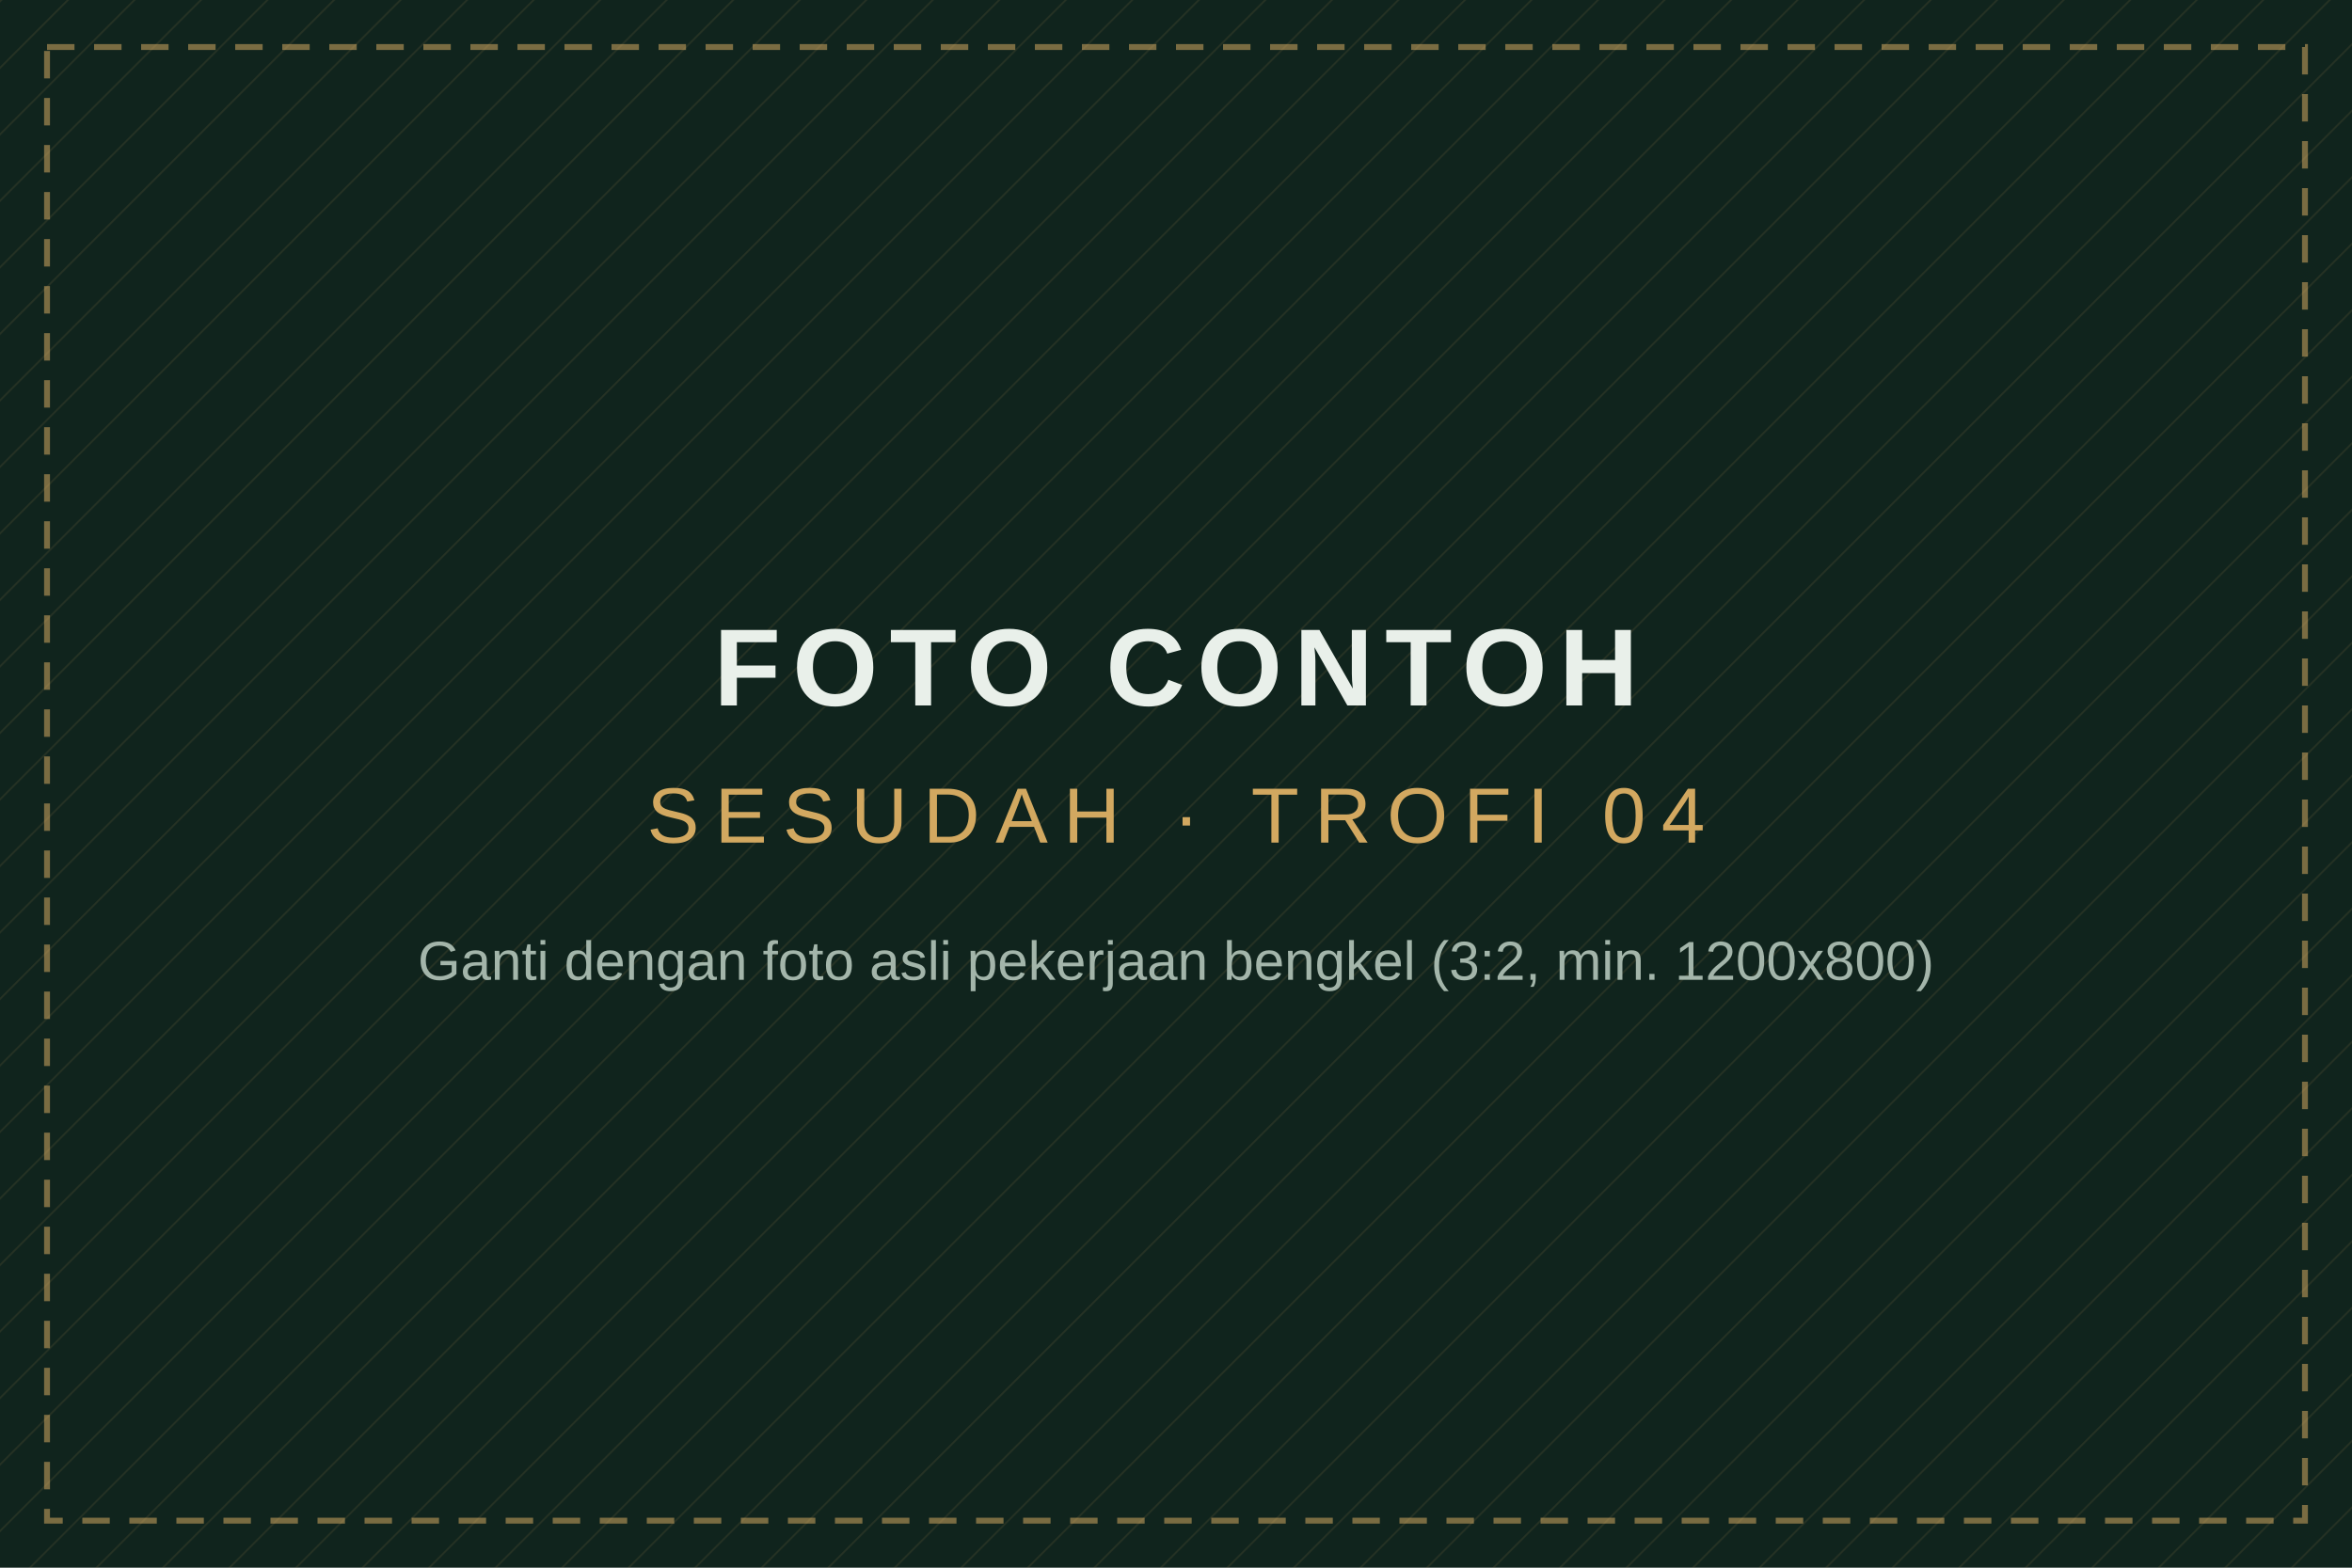
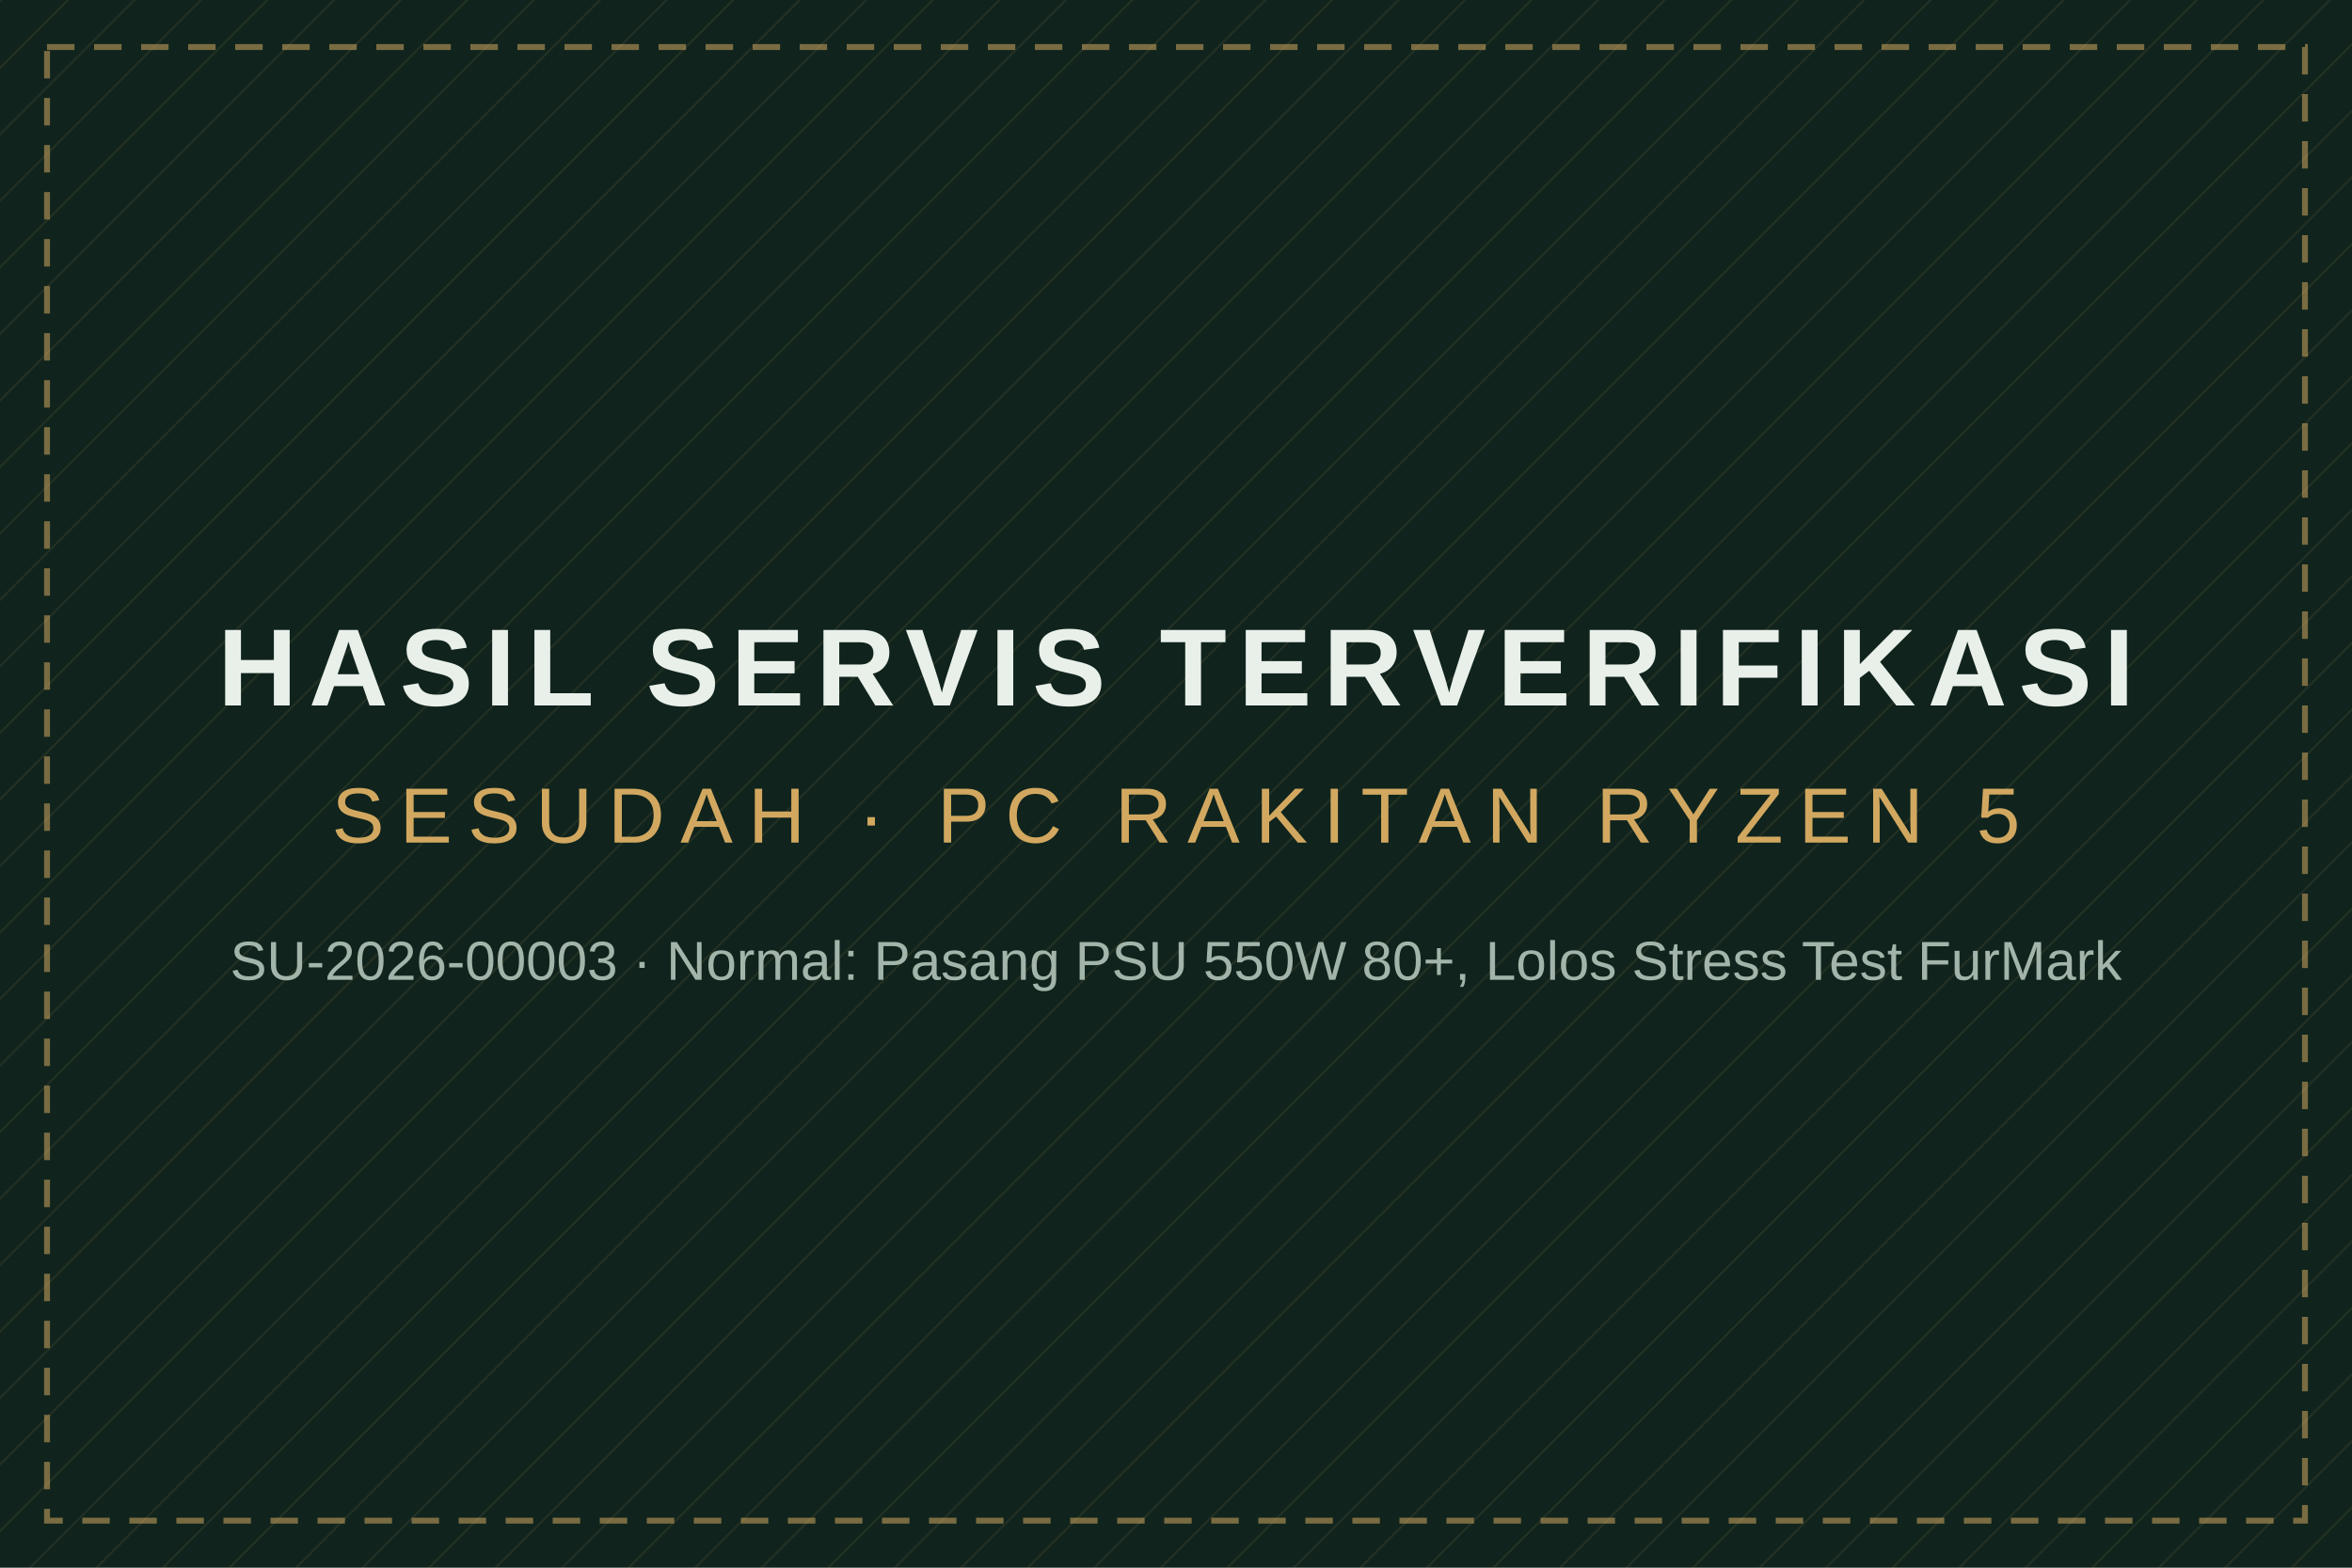
<svg xmlns="http://www.w3.org/2000/svg" viewBox="0 0 1200 800" role="img" aria-label="Placeholder foto sesudah trofi 04">
  <defs>
    <pattern id="h" width="24" height="24" patternUnits="userSpaceOnUse" patternTransform="rotate(45)">
      <line x1="0" y1="0" x2="0" y2="24" stroke="#d2a860" stroke-opacity=".10" stroke-width="2" />
    </pattern>
  </defs>
  <rect width="1200" height="800" fill="#10241d" />
  <rect width="1200" height="800" fill="url(#h)" />
  <rect x="24" y="24" width="1152" height="752" fill="none" stroke="#d2a860" stroke-opacity=".55" stroke-width="3" stroke-dasharray="14 10" />
-   <text x="600" y="360" text-anchor="middle" font-family="Arial,sans-serif" font-size="56" font-weight="700" fill="#e9f0ea" letter-spacing="6">FOTO CONTOH</text>
-   <text x="600" y="430" text-anchor="middle" font-family="Arial,sans-serif" font-size="40" fill="#d2a860" letter-spacing="8">SESUDAH · TROFI 04</text>
-   <text x="600" y="500" text-anchor="middle" font-family="Arial,sans-serif" font-size="28" fill="#a3b5aa">Ganti dengan foto asli pekerjaan bengkel (3:2, min. 1200x800)</text>
+   <text x="600" y="360" text-anchor="middle" font-family="Arial,sans-serif" font-size="56" font-weight="700" fill="#e9f0ea" letter-spacing="6">HASIL SERVIS TERVERIFIKASI</text>
+   <text x="600" y="430" text-anchor="middle" font-family="Arial,sans-serif" font-size="40" fill="#d2a860" letter-spacing="8">SESUDAH · PC RAKITAN RYZEN 5</text>
+   <text x="600" y="500" text-anchor="middle" font-family="Arial,sans-serif" font-size="28" fill="#a3b5aa">SU-2026-00003 · Normal: Pasang PSU 550W 80+, Lolos Stress Test FurMark</text>
</svg>
